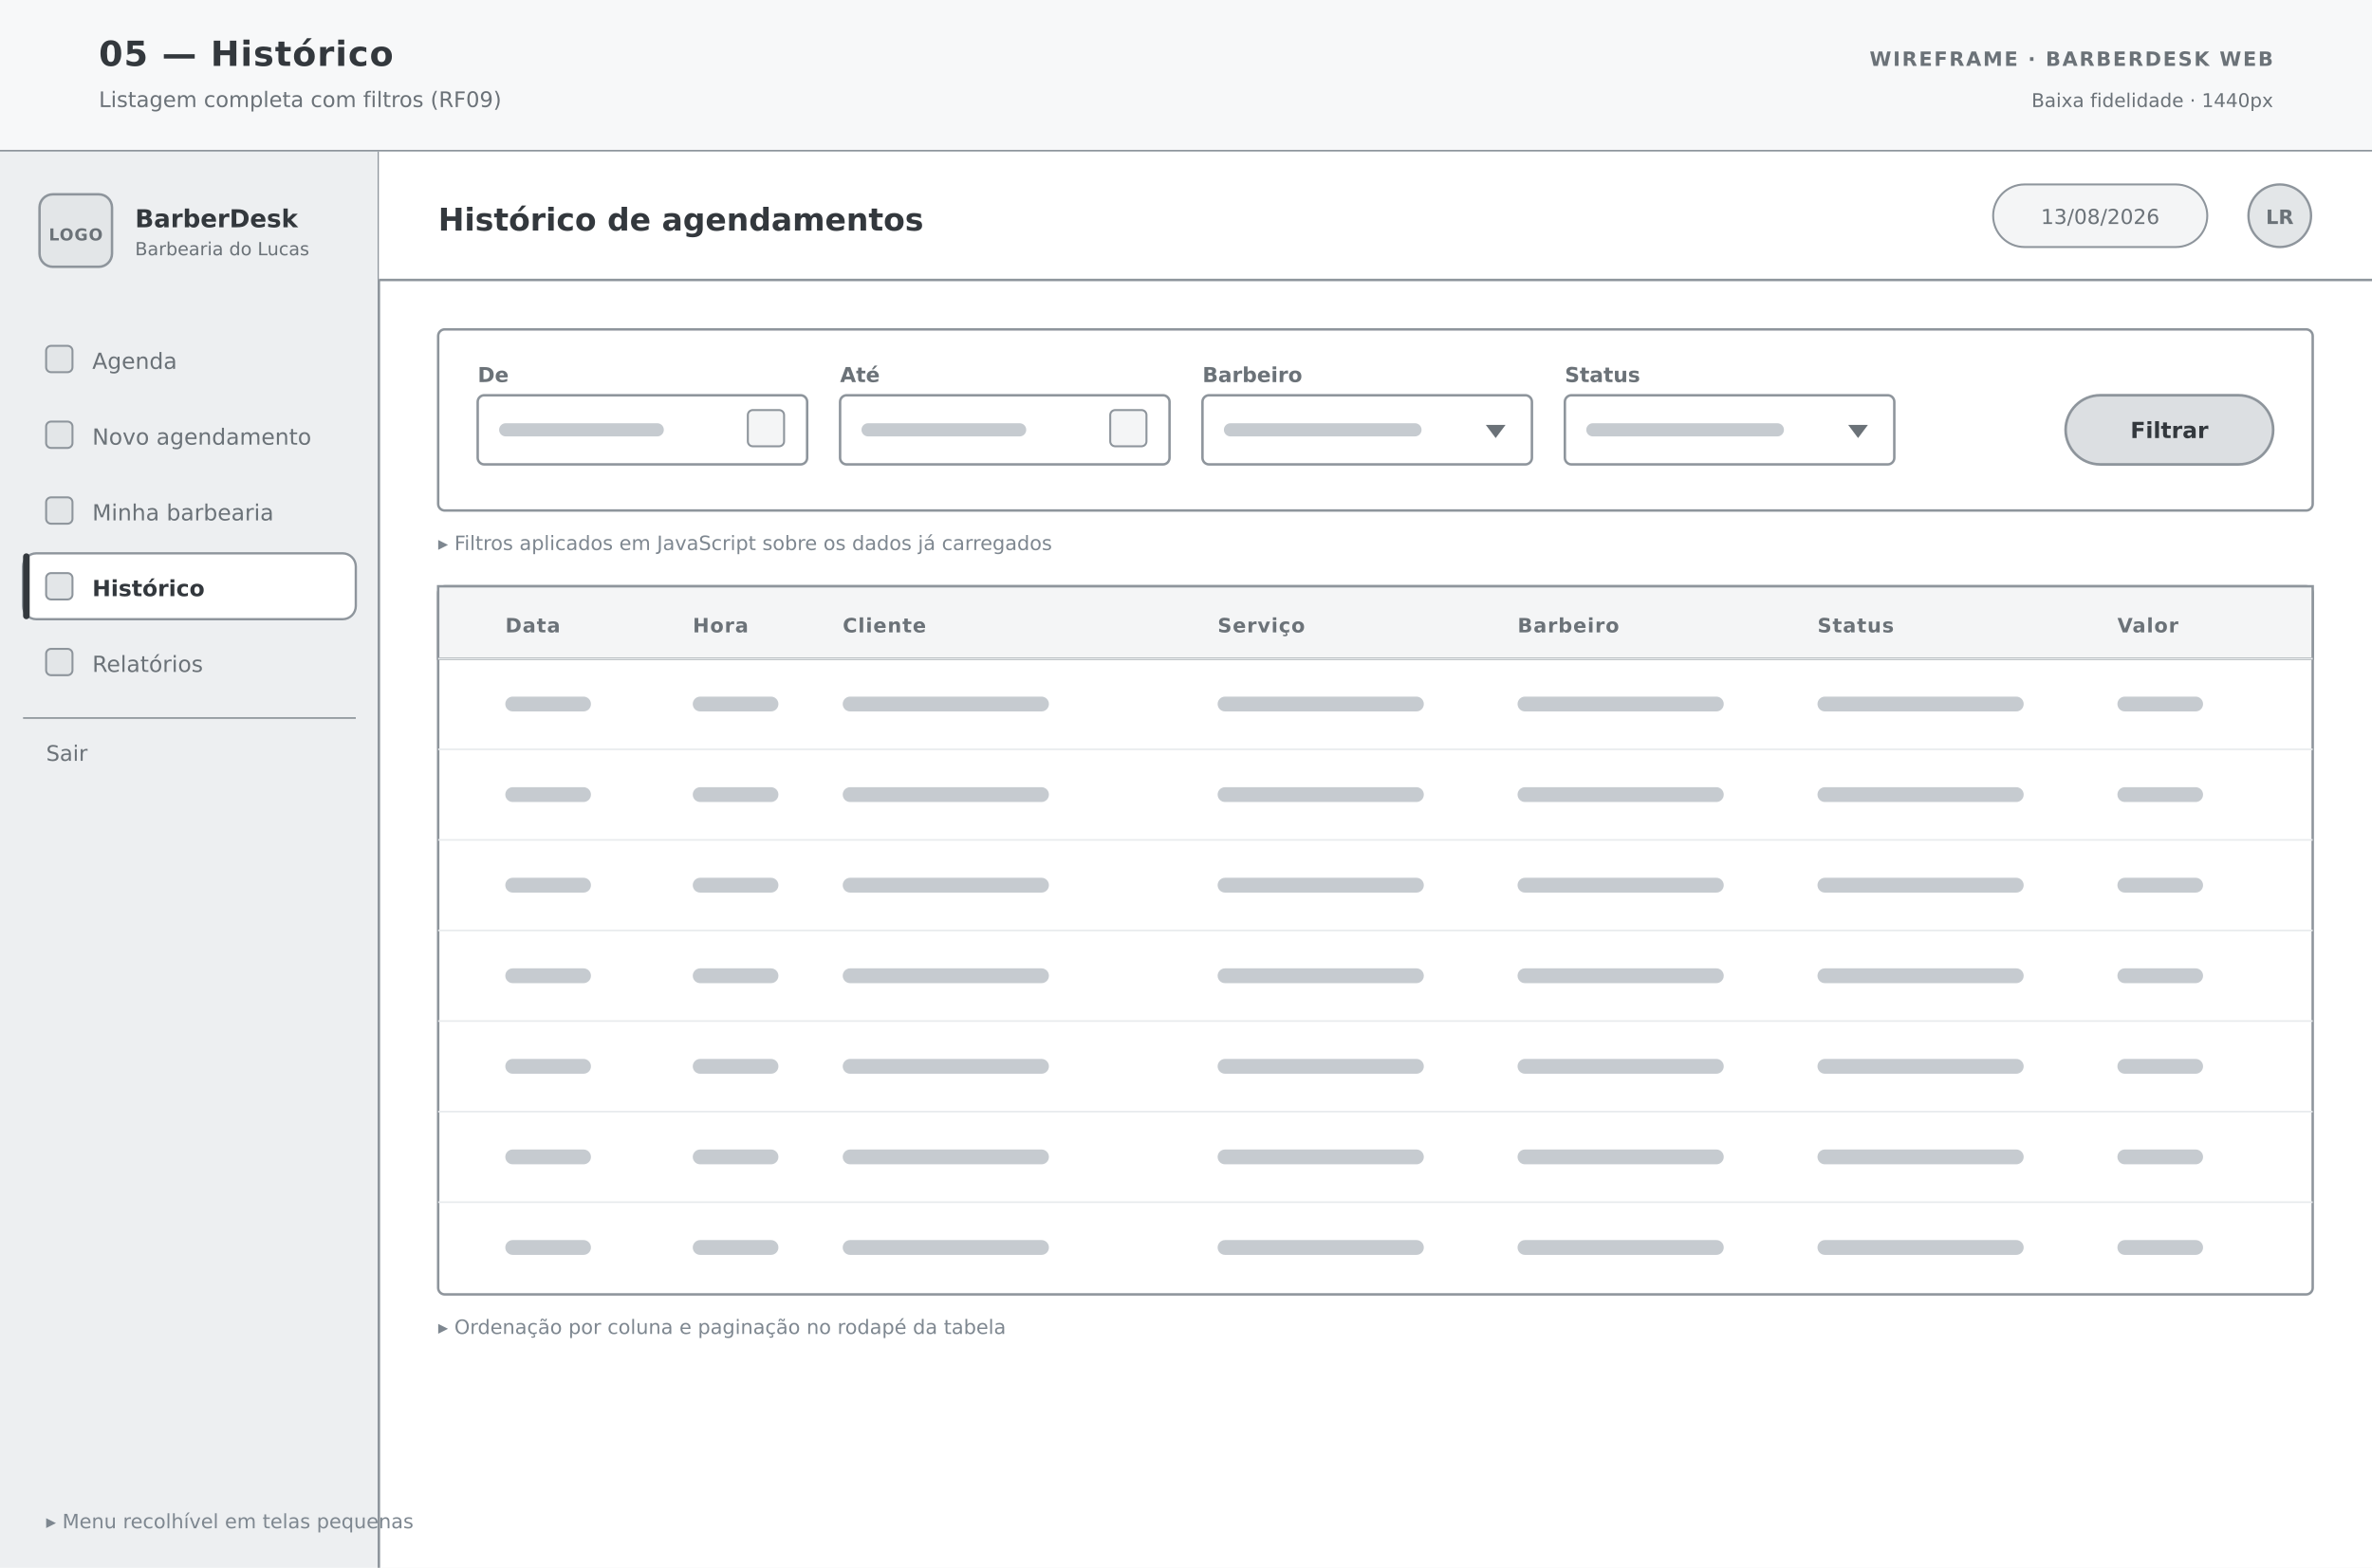
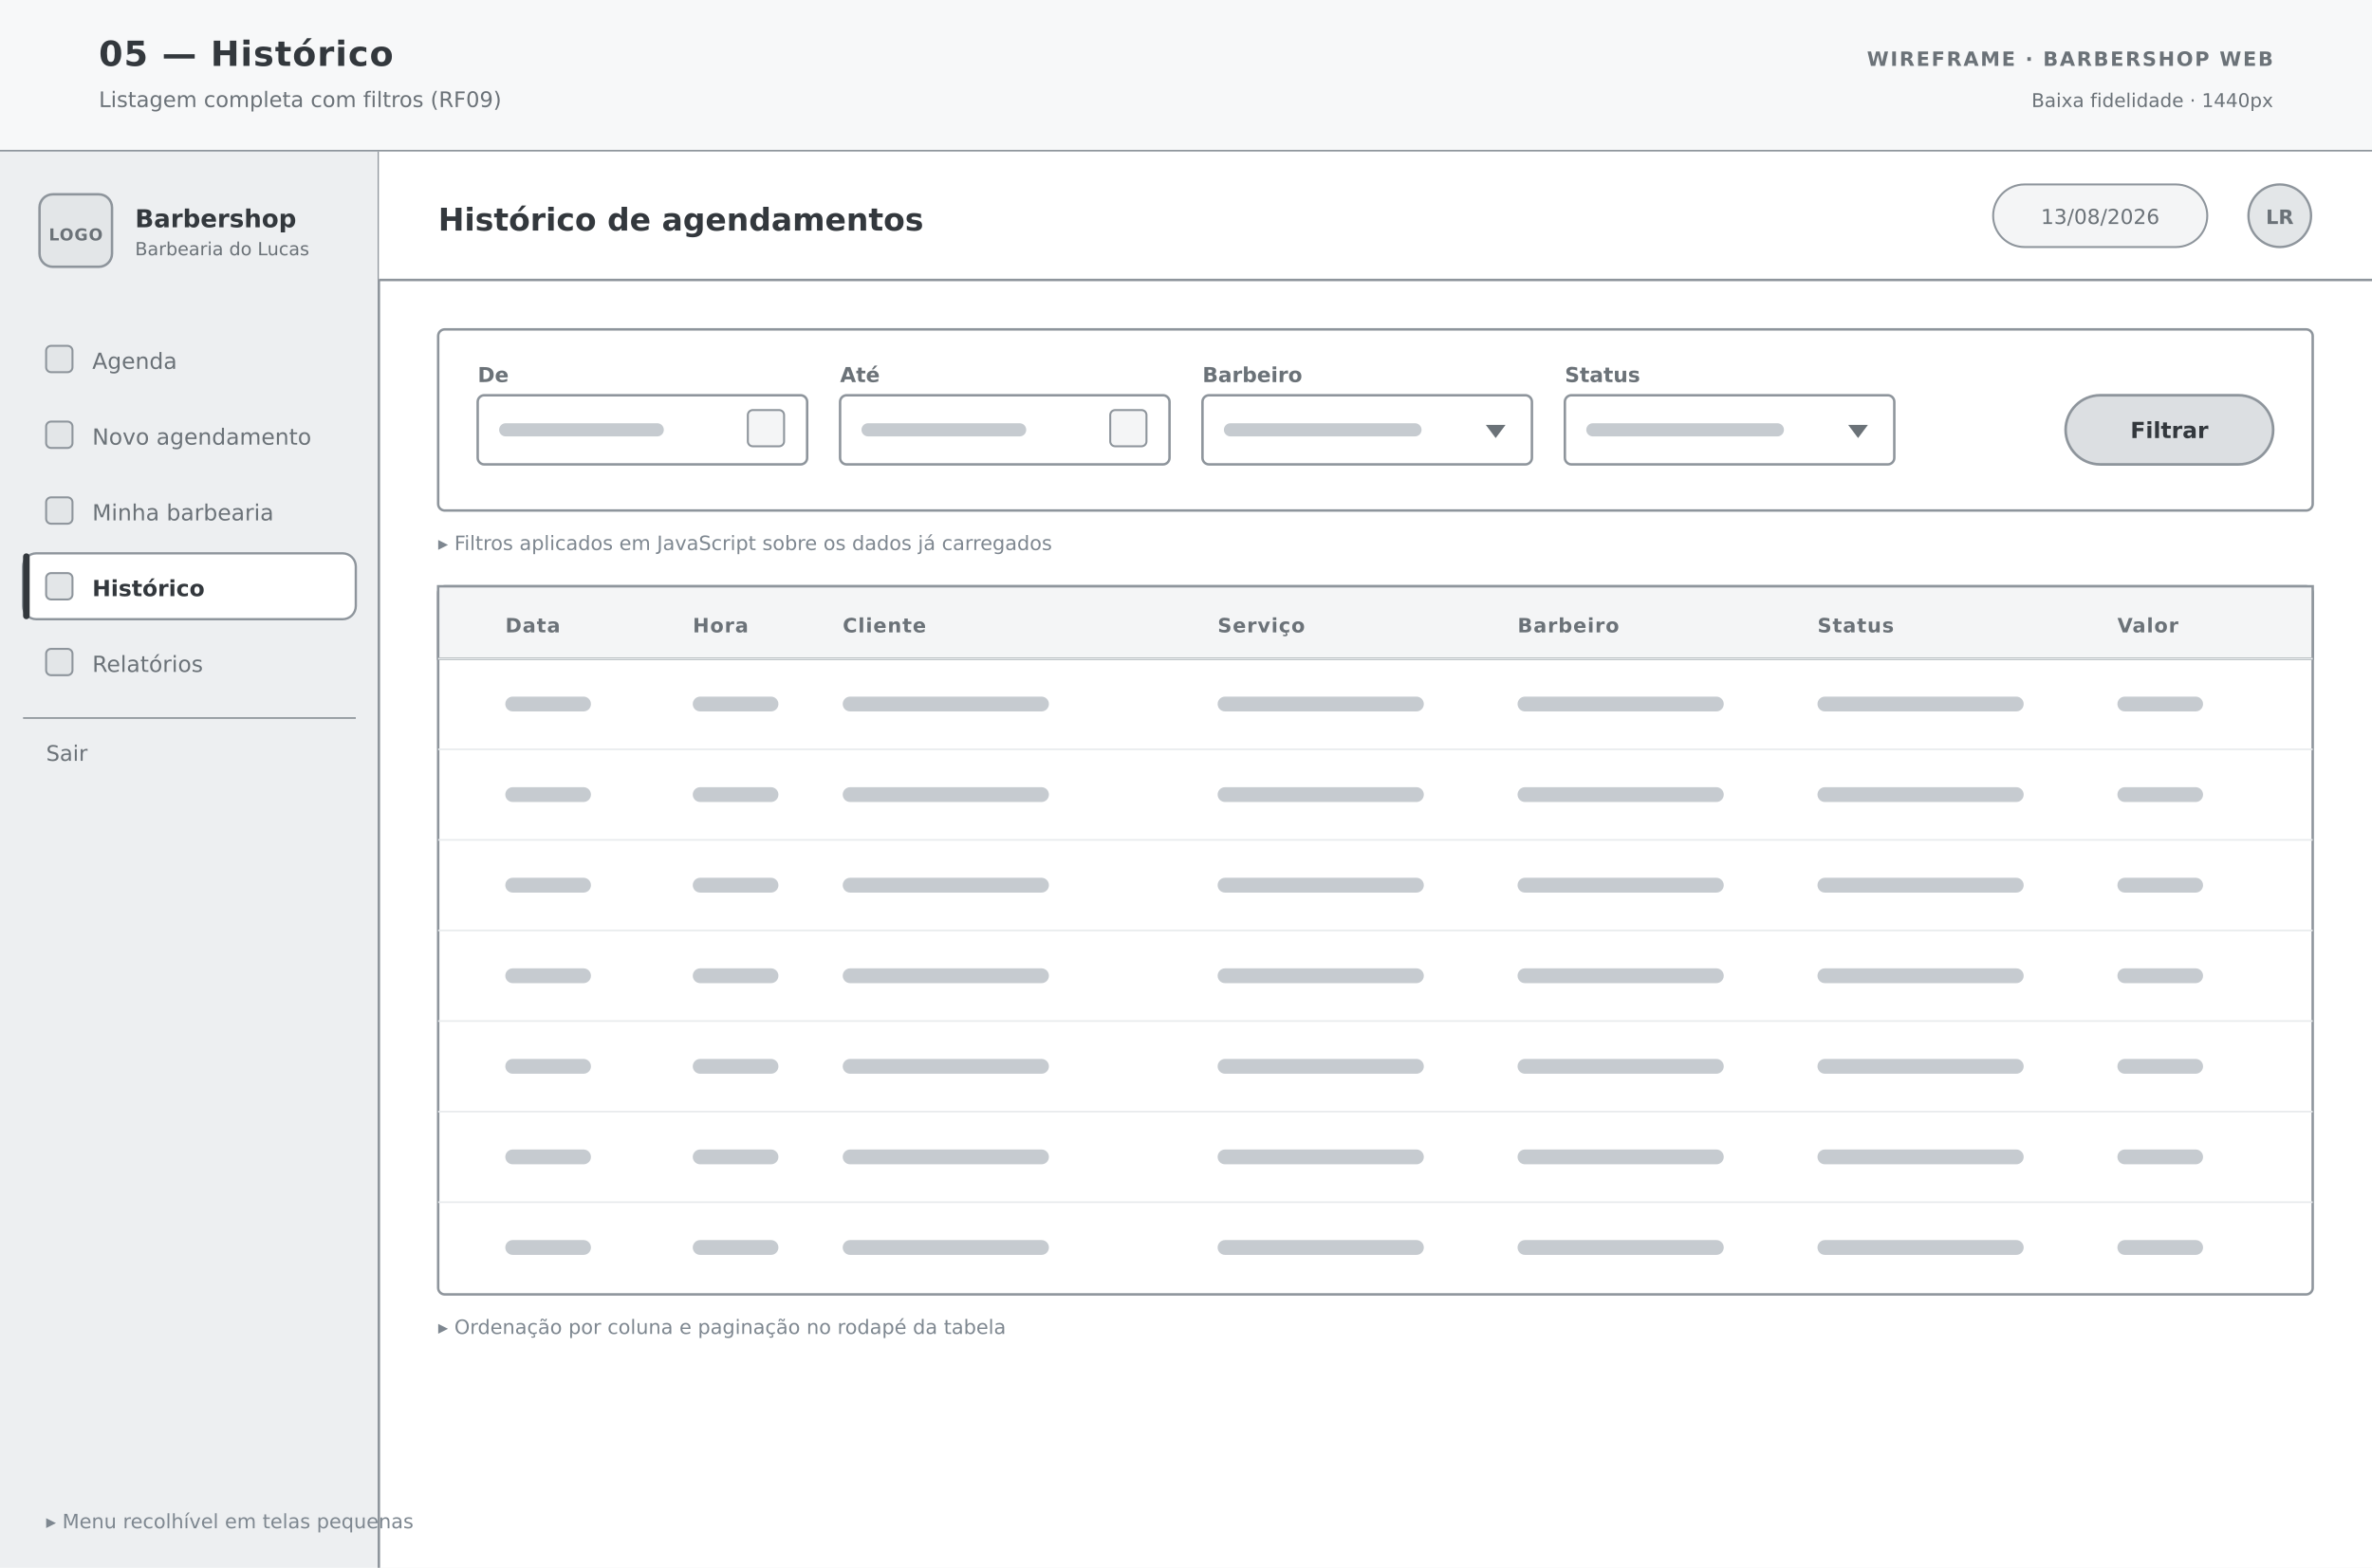
<svg xmlns="http://www.w3.org/2000/svg" width="1440" height="952" viewBox="0 0 1440 952">
  <rect width="1440" height="952" fill="#FFFFFF" />
  <rect x="0" y="0" width="1440" height="92" rx="0" fill="#F7F8F9" />
  <text x="60" y="40" font-family="DejaVu Sans, Arial, sans-serif" font-size="21" font-weight="bold" fill="#33383D" text-anchor="start" letter-spacing="0.6">05 — Histórico</text>
  <text x="60" y="65" font-family="DejaVu Sans, Arial, sans-serif" font-size="13" font-weight="normal" fill="#6B7278" text-anchor="start" letter-spacing="0">Listagem completa com filtros (RF09)</text>
-   <text x="1380" y="40" font-family="DejaVu Sans, Arial, sans-serif" font-size="12" font-weight="bold" fill="#6B7278" text-anchor="end" letter-spacing="1">WIREFRAME · BARBERDESK WEB</text>
+   <text x="1380" y="40" font-family="DejaVu Sans, Arial, sans-serif" font-size="12" font-weight="bold" fill="#6B7278" text-anchor="end" letter-spacing="1">WIREFRAME · BARBERSHOP WEB</text>
  <text x="1380" y="65" font-family="DejaVu Sans, Arial, sans-serif" font-size="11.5" font-weight="normal" fill="#6B7278" text-anchor="end" letter-spacing="0">Baixa fidelidade · 1440px</text>
  <line x1="0" y1="92" x2="1440" y2="92" stroke="#8E959C" stroke-width="2" />
  <rect x="0" y="92" width="230" height="860" rx="0" fill="#EDEFF1" />
  <line x1="230" y1="92" x2="230" y2="952" stroke="#8E959C" stroke-width="1.5" />
  <rect x="24" y="118" width="44" height="44" rx="8" fill="#E3E6E8" stroke="#8E959C" stroke-width="1.5" />
  <text x="46" y="146" font-family="DejaVu Sans, Arial, sans-serif" font-size="10" font-weight="bold" fill="#6B7278" text-anchor="middle" letter-spacing="0.5">LOGO</text>
-   <text x="82" y="138" font-family="DejaVu Sans, Arial, sans-serif" font-size="15" font-weight="bold" fill="#33383D" text-anchor="start" letter-spacing="0">BarberDesk</text>
+   <text x="82" y="138" font-family="DejaVu Sans, Arial, sans-serif" font-size="15" font-weight="bold" fill="#33383D" text-anchor="start" letter-spacing="0">Barbershop</text>
  <text x="82" y="155" font-family="DejaVu Sans, Arial, sans-serif" font-size="11" font-weight="normal" fill="#6B7278" text-anchor="start" letter-spacing="0">Barbearia do Lucas</text>
  <rect x="28" y="210" width="16" height="16" rx="3" fill="#E3E6E8" stroke="#8E959C" stroke-width="1.2" />
  <text x="56" y="224" font-family="DejaVu Sans, Arial, sans-serif" font-size="13.5" font-weight="normal" fill="#6B7278" text-anchor="start" letter-spacing="0">Agenda</text>
  <rect x="28" y="256" width="16" height="16" rx="3" fill="#E3E6E8" stroke="#8E959C" stroke-width="1.2" />
  <text x="56" y="270" font-family="DejaVu Sans, Arial, sans-serif" font-size="13.5" font-weight="normal" fill="#6B7278" text-anchor="start" letter-spacing="0">Novo agendamento</text>
  <rect x="28" y="302" width="16" height="16" rx="3" fill="#E3E6E8" stroke="#8E959C" stroke-width="1.2" />
  <text x="56" y="316" font-family="DejaVu Sans, Arial, sans-serif" font-size="13.5" font-weight="normal" fill="#6B7278" text-anchor="start" letter-spacing="0">Minha barbearia</text>
  <rect x="14" y="336" width="202" height="40" rx="8" fill="#FFFFFF" stroke="#8E959C" stroke-width="1.4" />
  <rect x="14" y="336" width="4" height="40" rx="2" fill="#33383D" />
  <rect x="28" y="348" width="16" height="16" rx="3" fill="#E3E6E8" stroke="#8E959C" stroke-width="1.2" />
  <text x="56" y="362" font-family="DejaVu Sans, Arial, sans-serif" font-size="13.5" font-weight="bold" fill="#33383D" text-anchor="start" letter-spacing="0">Histórico</text>
  <rect x="28" y="394" width="16" height="16" rx="3" fill="#E3E6E8" stroke="#8E959C" stroke-width="1.2" />
  <text x="56" y="408" font-family="DejaVu Sans, Arial, sans-serif" font-size="13.5" font-weight="normal" fill="#6B7278" text-anchor="start" letter-spacing="0">Relatórios</text>
  <line x1="14" y1="436" x2="216" y2="436" stroke="#8E959C" stroke-width="1" />
  <text x="28" y="462" font-family="DejaVu Sans, Arial, sans-serif" font-size="13" font-weight="normal" fill="#6B7278" text-anchor="start" letter-spacing="0">Sair</text>
  <text x="28" y="928" font-family="DejaVu Sans, Arial, sans-serif" font-size="12" font-weight="normal" fill="#7E8790" text-anchor="start" letter-spacing="0">▸ Menu recolhível em telas pequenas</text>
  <rect x="230" y="92" width="1210" height="78" rx="0" fill="#FFFFFF" />
  <line x1="230" y1="170" x2="1440" y2="170" stroke="#8E959C" stroke-width="1.5" />
  <text x="266" y="140" font-family="DejaVu Sans, Arial, sans-serif" font-size="19" font-weight="bold" fill="#33383D" text-anchor="start" letter-spacing="0">Histórico de agendamentos</text>
  <rect x="1210" y="112" width="130" height="38" rx="19" fill="#F4F5F6" stroke="#8E959C" stroke-width="1.2" />
  <text x="1275" y="136" font-family="DejaVu Sans, Arial, sans-serif" font-size="12.5" font-weight="normal" fill="#6B7278" text-anchor="middle" letter-spacing="0">13/08/2026</text>
  <circle cx="1384" cy="131" r="19" fill="#E3E6E8" stroke="#8E959C" stroke-width="1.4" />
  <text x="1384" y="136" font-family="DejaVu Sans, Arial, sans-serif" font-size="12" font-weight="bold" fill="#6B7278" text-anchor="middle" letter-spacing="0">LR</text>
  <rect x="266" y="200" width="1138" height="110" rx="4" fill="#FFFFFF" stroke="#8E959C" stroke-width="1.5" />
  <text x="290" y="232" font-family="DejaVu Sans, Arial, sans-serif" font-size="12.5" font-weight="bold" fill="#6B7278" text-anchor="start" letter-spacing="0">De</text>
  <rect x="290" y="240" width="200" height="42" rx="4" fill="#FFFFFF" stroke="#8E959C" stroke-width="1.5" />
  <rect x="454" y="249" width="22" height="22" rx="3" fill="#F4F5F6" stroke="#8E959C" stroke-width="1.2" />
  <rect x="303" y="257" width="100" height="8" rx="4" fill="#C6CBD0" />
  <text x="510" y="232" font-family="DejaVu Sans, Arial, sans-serif" font-size="12.5" font-weight="bold" fill="#6B7278" text-anchor="start" letter-spacing="0">Até</text>
  <rect x="510" y="240" width="200" height="42" rx="4" fill="#FFFFFF" stroke="#8E959C" stroke-width="1.5" />
  <rect x="674" y="249" width="22" height="22" rx="3" fill="#F4F5F6" stroke="#8E959C" stroke-width="1.2" />
  <rect x="523" y="257" width="100" height="8" rx="4" fill="#C6CBD0" />
  <text x="730" y="232" font-family="DejaVu Sans, Arial, sans-serif" font-size="12.5" font-weight="bold" fill="#6B7278" text-anchor="start" letter-spacing="0">Barbeiro</text>
  <rect x="730" y="240" width="200" height="42" rx="4" fill="#FFFFFF" stroke="#8E959C" stroke-width="1.5" />
  <path d="M902 258 L914 258 L908 266 Z" fill="#6B7278" />
  <rect x="743" y="257" width="120" height="8" rx="4" fill="#C6CBD0" />
  <text x="950" y="232" font-family="DejaVu Sans, Arial, sans-serif" font-size="12.5" font-weight="bold" fill="#6B7278" text-anchor="start" letter-spacing="0">Status</text>
  <rect x="950" y="240" width="200" height="42" rx="4" fill="#FFFFFF" stroke="#8E959C" stroke-width="1.5" />
  <path d="M1122 258 L1134 258 L1128 266 Z" fill="#6B7278" />
  <rect x="963" y="257" width="120" height="8" rx="4" fill="#C6CBD0" />
  <rect x="1254" y="240" width="126" height="42" rx="21" fill="#DCDFE2" stroke="#8E959C" stroke-width="1.6" />
  <text x="1317" y="266" font-family="DejaVu Sans, Arial, sans-serif" font-size="13.5" font-weight="bold" fill="#33383D" text-anchor="middle" letter-spacing="0">Filtrar</text>
  <text x="266" y="334" font-family="DejaVu Sans, Arial, sans-serif" font-size="12" font-weight="normal" fill="#7E8790" text-anchor="start" letter-spacing="0">▸ Filtros aplicados em JavaScript sobre os dados já carregados</text>
  <rect x="266" y="356" width="1138" height="430" rx="4" fill="#FFFFFF" stroke="#8E959C" stroke-width="1.5" />
  <rect x="266" y="356" width="1138" height="44" rx="0" fill="#F4F5F6" stroke="#8E959C" stroke-width="1.5" />
  <text x="306.76" y="384" font-family="DejaVu Sans, Arial, sans-serif" font-size="12" font-weight="bold" fill="#6B7278" text-anchor="start" letter-spacing="0.5">Data</text>
  <text x="420.56" y="384" font-family="DejaVu Sans, Arial, sans-serif" font-size="12" font-weight="bold" fill="#6B7278" text-anchor="start" letter-spacing="0.5">Hora</text>
  <text x="511.6" y="384" font-family="DejaVu Sans, Arial, sans-serif" font-size="12" font-weight="bold" fill="#6B7278" text-anchor="start" letter-spacing="0.5">Cliente</text>
  <text x="739.2" y="384" font-family="DejaVu Sans, Arial, sans-serif" font-size="12" font-weight="bold" fill="#6B7278" text-anchor="start" letter-spacing="0.5">Serviço</text>
  <text x="921.28" y="384" font-family="DejaVu Sans, Arial, sans-serif" font-size="12" font-weight="bold" fill="#6B7278" text-anchor="start" letter-spacing="0.5">Barbeiro</text>
  <text x="1103.36" y="384" font-family="DejaVu Sans, Arial, sans-serif" font-size="12" font-weight="bold" fill="#6B7278" text-anchor="start" letter-spacing="0.5">Status</text>
  <text x="1285.44" y="384" font-family="DejaVu Sans, Arial, sans-serif" font-size="12" font-weight="bold" fill="#6B7278" text-anchor="start" letter-spacing="0.5">Valor</text>
  <line x1="266" y1="400" x2="1404" y2="400" stroke="#E8EBED" stroke-width="1" />
  <rect x="306.76" y="423" width="52" height="9" rx="4.5" fill="#C6CBD0" />
  <rect x="420.56" y="423" width="52" height="9" rx="4.5" fill="#C6CBD0" />
  <rect x="511.6" y="423" width="125.18" height="9" rx="4.5" fill="#C6CBD0" />
  <rect x="739.2" y="423" width="125.18" height="9" rx="4.5" fill="#C6CBD0" />
  <rect x="921.28" y="423" width="125.18" height="9" rx="4.5" fill="#C6CBD0" />
  <rect x="1103.36" y="423" width="125.18" height="9" rx="4.5" fill="#C6CBD0" />
  <rect x="1285.44" y="423" width="52" height="9" rx="4.5" fill="#C6CBD0" />
  <line x1="266" y1="455" x2="1404" y2="455" stroke="#E8EBED" stroke-width="1" />
  <rect x="306.76" y="478" width="52" height="9" rx="4.5" fill="#C6CBD0" />
  <rect x="420.56" y="478" width="52" height="9" rx="4.5" fill="#C6CBD0" />
  <rect x="511.6" y="478" width="125.18" height="9" rx="4.5" fill="#C6CBD0" />
  <rect x="739.2" y="478" width="125.18" height="9" rx="4.5" fill="#C6CBD0" />
  <rect x="921.28" y="478" width="125.18" height="9" rx="4.5" fill="#C6CBD0" />
  <rect x="1103.36" y="478" width="125.18" height="9" rx="4.5" fill="#C6CBD0" />
  <rect x="1285.44" y="478" width="52" height="9" rx="4.5" fill="#C6CBD0" />
  <line x1="266" y1="510" x2="1404" y2="510" stroke="#E8EBED" stroke-width="1" />
  <rect x="306.76" y="533" width="52" height="9" rx="4.5" fill="#C6CBD0" />
  <rect x="420.56" y="533" width="52" height="9" rx="4.5" fill="#C6CBD0" />
  <rect x="511.6" y="533" width="125.18" height="9" rx="4.5" fill="#C6CBD0" />
  <rect x="739.2" y="533" width="125.18" height="9" rx="4.5" fill="#C6CBD0" />
  <rect x="921.28" y="533" width="125.18" height="9" rx="4.5" fill="#C6CBD0" />
  <rect x="1103.36" y="533" width="125.18" height="9" rx="4.5" fill="#C6CBD0" />
  <rect x="1285.44" y="533" width="52" height="9" rx="4.5" fill="#C6CBD0" />
  <line x1="266" y1="565" x2="1404" y2="565" stroke="#E8EBED" stroke-width="1" />
  <rect x="306.76" y="588" width="52" height="9" rx="4.5" fill="#C6CBD0" />
  <rect x="420.56" y="588" width="52" height="9" rx="4.5" fill="#C6CBD0" />
  <rect x="511.6" y="588" width="125.18" height="9" rx="4.5" fill="#C6CBD0" />
  <rect x="739.2" y="588" width="125.18" height="9" rx="4.5" fill="#C6CBD0" />
  <rect x="921.28" y="588" width="125.18" height="9" rx="4.5" fill="#C6CBD0" />
  <rect x="1103.36" y="588" width="125.18" height="9" rx="4.5" fill="#C6CBD0" />
  <rect x="1285.44" y="588" width="52" height="9" rx="4.5" fill="#C6CBD0" />
  <line x1="266" y1="620" x2="1404" y2="620" stroke="#E8EBED" stroke-width="1" />
  <rect x="306.76" y="643" width="52" height="9" rx="4.5" fill="#C6CBD0" />
  <rect x="420.56" y="643" width="52" height="9" rx="4.5" fill="#C6CBD0" />
  <rect x="511.6" y="643" width="125.18" height="9" rx="4.5" fill="#C6CBD0" />
  <rect x="739.2" y="643" width="125.18" height="9" rx="4.5" fill="#C6CBD0" />
  <rect x="921.28" y="643" width="125.18" height="9" rx="4.5" fill="#C6CBD0" />
  <rect x="1103.36" y="643" width="125.18" height="9" rx="4.5" fill="#C6CBD0" />
  <rect x="1285.44" y="643" width="52" height="9" rx="4.5" fill="#C6CBD0" />
  <line x1="266" y1="675" x2="1404" y2="675" stroke="#E8EBED" stroke-width="1" />
  <rect x="306.76" y="698" width="52" height="9" rx="4.5" fill="#C6CBD0" />
  <rect x="420.56" y="698" width="52" height="9" rx="4.5" fill="#C6CBD0" />
  <rect x="511.6" y="698" width="125.18" height="9" rx="4.5" fill="#C6CBD0" />
  <rect x="739.2" y="698" width="125.18" height="9" rx="4.5" fill="#C6CBD0" />
  <rect x="921.28" y="698" width="125.18" height="9" rx="4.5" fill="#C6CBD0" />
  <rect x="1103.36" y="698" width="125.18" height="9" rx="4.5" fill="#C6CBD0" />
  <rect x="1285.44" y="698" width="52" height="9" rx="4.5" fill="#C6CBD0" />
  <line x1="266" y1="730" x2="1404" y2="730" stroke="#E8EBED" stroke-width="1" />
  <rect x="306.76" y="753" width="52" height="9" rx="4.5" fill="#C6CBD0" />
  <rect x="420.56" y="753" width="52" height="9" rx="4.5" fill="#C6CBD0" />
  <rect x="511.6" y="753" width="125.18" height="9" rx="4.5" fill="#C6CBD0" />
  <rect x="739.2" y="753" width="125.18" height="9" rx="4.5" fill="#C6CBD0" />
  <rect x="921.28" y="753" width="125.18" height="9" rx="4.5" fill="#C6CBD0" />
  <rect x="1103.36" y="753" width="125.18" height="9" rx="4.5" fill="#C6CBD0" />
  <rect x="1285.44" y="753" width="52" height="9" rx="4.5" fill="#C6CBD0" />
  <text x="266" y="810" font-family="DejaVu Sans, Arial, sans-serif" font-size="12" font-weight="normal" fill="#7E8790" text-anchor="start" letter-spacing="0">▸ Ordenação por coluna e paginação no rodapé da tabela</text>
</svg>
